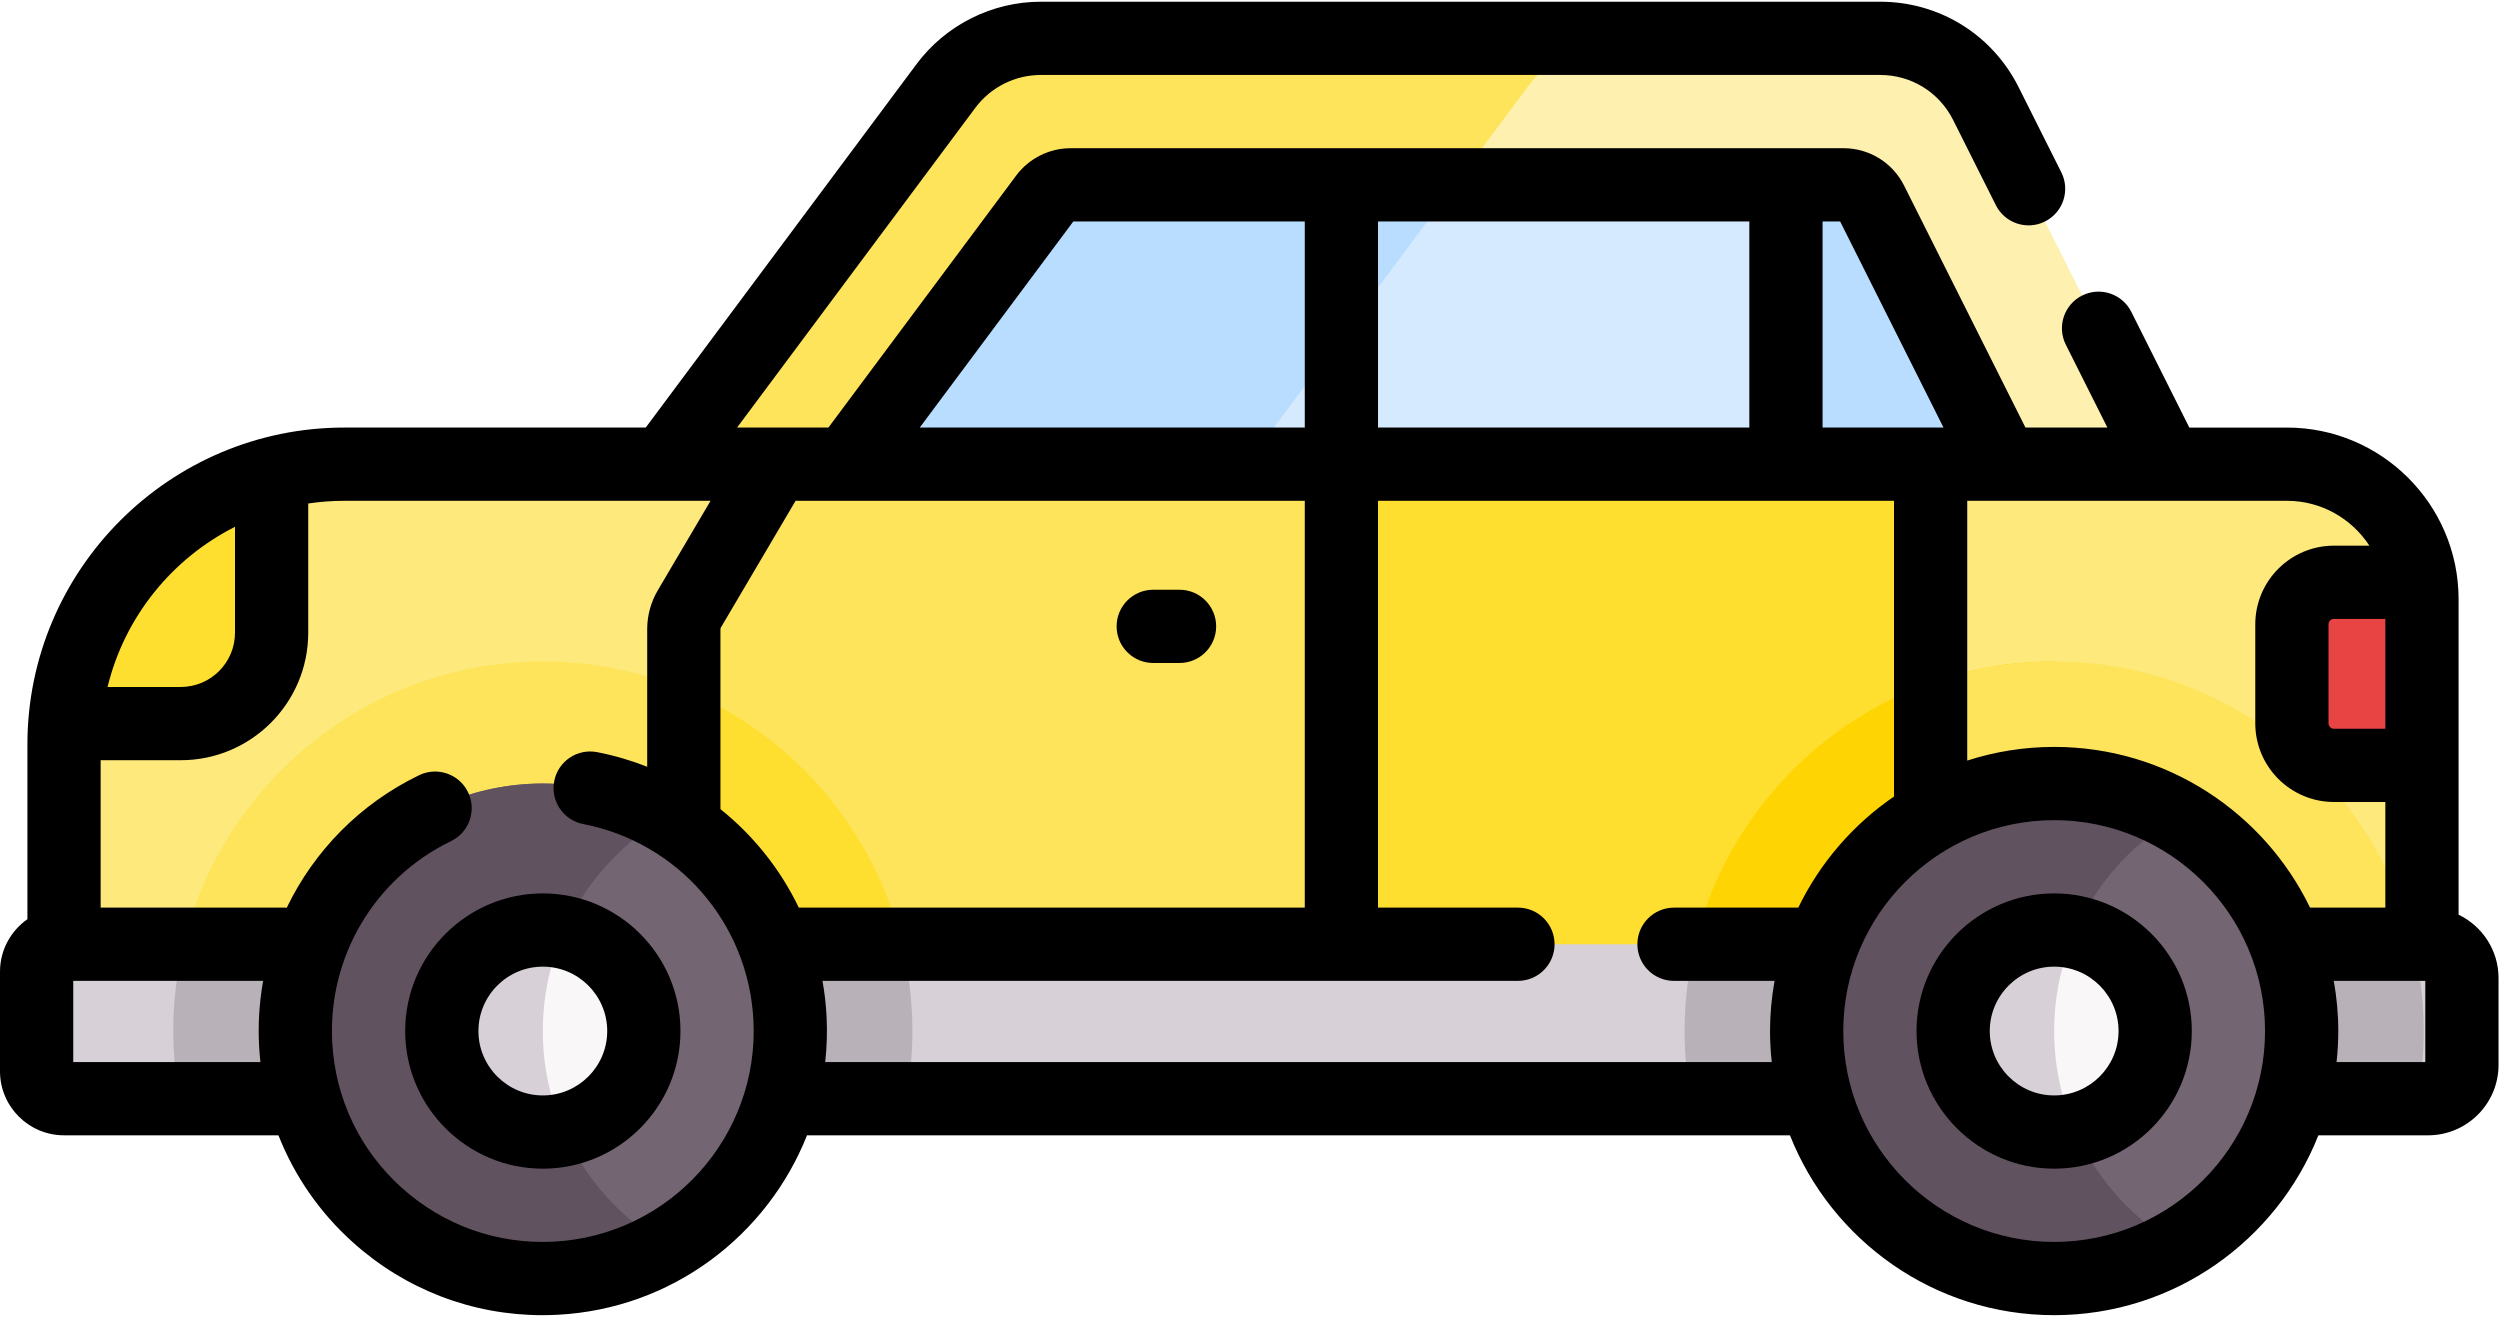
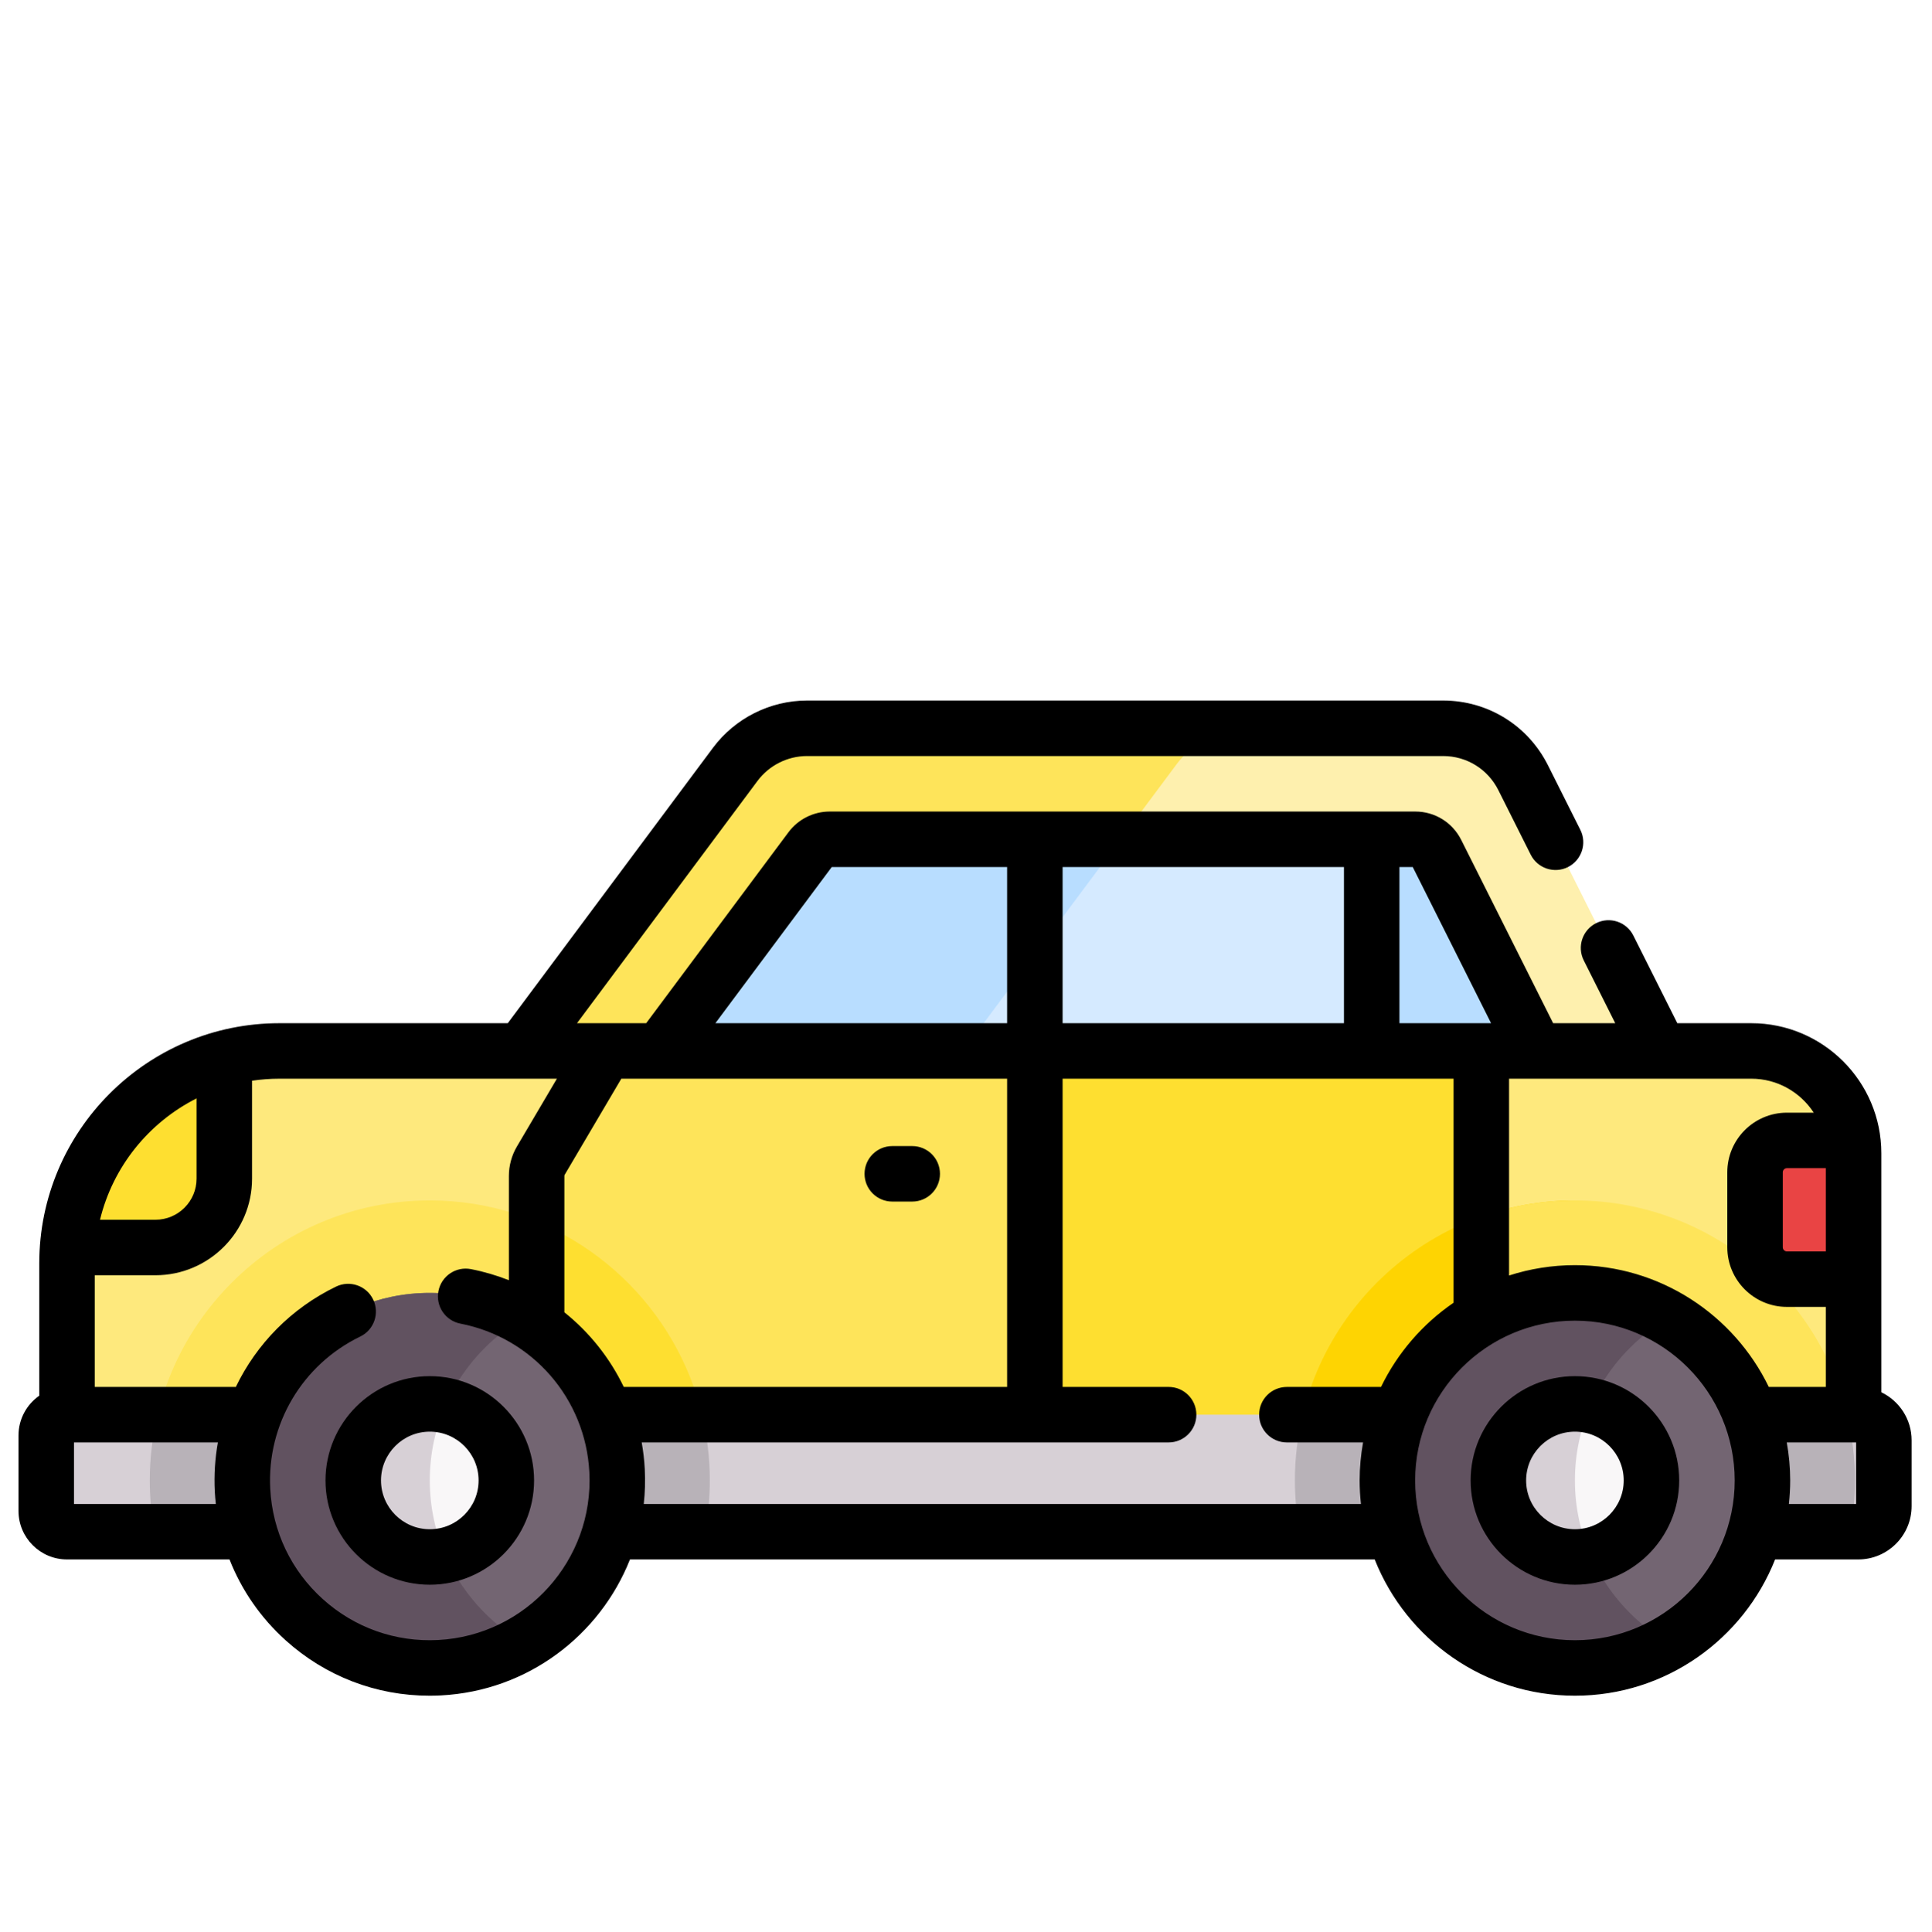
- <svg xmlns="http://www.w3.org/2000/svg" width="512" height="270" viewBox="0 0 512 270">
-   <g fill="none">
+ <svg xmlns="http://www.w3.org/2000/svg" width="522" height="522" viewBox="0 0 522 522">
+   <g fill="none" transform="translate(5 189)">
    <g transform="translate(7 7)">
      <path fill="#FEF0AE" d="M436.745,88.065 L399.7,14.203 C395.596,6.02 387.225,0.854 378.071,0.854 L206.137,0.854 C198.494,0.854 191.3,4.465 186.734,10.594 L129.011,88.066 L95.72,131 L462.38,131 L436.745,88.065 Z" />
      <path fill="#FEE45A" d="M306.006,10.594 C310.572,4.465 317.766,0.854 325.409,0.854 L206.137,0.854 C198.494,0.854 191.3,4.465 186.734,10.594 L129.011,88.066 L95.72,131 L214.993,131 L248.284,88.066 L306.006,10.594 Z" />
      <path fill="#B8DDFF" d="M403.18,88.07 L376.26,34.39 C375.17,32.22 372.96,30.85 370.54,30.85 L358.76,30.85 L340.523,45.776 L340.523,110.807 L358.76,121.281 L421.11,121.281 L403.18,88.07 Z" />
      <path fill="#D5EAFF" d="M358.76,88.07 L358.76,121.28 L140.18,121.28 L166.42,88.07 L207.13,33.43 C208.34,31.81 210.24,30.85 212.26,30.85 L358.76,30.85 L358.76,88.07 Z" />
      <path fill="#FEDF30" d="M388.39,88.07 L267.72,88.07 L242.069,113.78 L242.069,192.826 L267.72,204.16 L388.39,204.16 L413.693,177.263 L413.693,124.04 C413.693,122.249 413.105,120.508 412.02,119.084 L388.39,88.07 Z" />
-       <path fill="#FEE97D" d="M483.951 118.118L488.796 112.255C487.089 98.622 475.456 88.07 461.36 88.07L388.39 88.07 388.39 204.16 489.02 204.16 489.02 149.75 483.951 147.173 483.951 118.118zM151.65 88.07L63.51 88.07C31.81 88.07 6.11 113.77 6.11 145.47L6.11 186.38 6.11 204.16 133.05 204.16 174.48 193.797 174.48 112.25 151.65 88.07z" />
-       <path fill="#B8DDFF" d="M72.26,0.85 C70.24,0.85 68.34,1.81 67.13,3.43 L26.42,58.07 L0.18,91.28 L82.529,91.28 L108.283,58.066 L150.914,0.85 L72.26,0.85 Z" transform="translate(140 30)" />
+       <path fill="#FEE97D" d="M483.951,118.118 L488.796,112.255 C487.089,98.622 475.456,88.07 461.36,88.07 L388.39,88.07 L388.39,204.16 L489.02,204.16 L489.02,149.75 L483.951,147.173 L483.951,118.118 Z M151.65,88.07 L63.51,88.07 C31.81,88.07 6.11,113.77 6.11,145.47 L6.11,186.38 L6.11,204.16 L133.05,204.16 L174.48,193.797 L174.48,112.25 L151.65,88.07 Z" />
+       <path fill="#B8DDFF" d="M212.26,30.85 C210.24,30.85 208.34,31.81 207.13,33.43 L166.42,88.07 L140.18,121.28 L222.529,121.28 L248.283,88.066 L290.914,30.85 L212.26,30.85 Z" />
      <path fill="#FED402" d="M338.005,204.157 L338.005,204.16 L388.39,204.16 L413.693,177.263 L413.693,128.469 C371.959,128.468 338.005,162.422 338.005,204.157 Z" />
      <g fill="#FEE45A" transform="translate(28 88)">
-         <path d="M461.021 108.823C457.32 70.517 424.954 40.469 385.694 40.469 376.822 40.469 368.308 42.017 360.391 44.834L360.391 116.161 461.021 116.161 461.021 108.823zM146.481 105.797L146.481 88.191C135.333 60.263 108.028 40.468 76.169 40.468 34.435 40.468.481 74.422.481 116.156L.481 116.159 105.051 116.159 146.481 105.797z" />
+         <path d="M461.021,108.823 C457.32,70.517 424.954,40.469 385.694,40.469 C376.822,40.469 368.308,42.017 360.391,44.834 L360.391,116.161 L461.021,116.161 L461.021,108.823 Z M146.481,105.797 L146.481,88.191 C135.333,60.263 108.028,40.468 76.169,40.468 C34.435,40.468 0.481,74.422 0.481,116.156 L0.481,116.159 L105.051,116.159 L146.481,105.797 Z" />
        <path d="M239.72,0.07 L239.72,116.16 L105.05,116.16 L105.05,71.97 L105.05,33.86 C105.05,32.39 105.44,30.96 106.18,29.7 L123.65,0.07 L239.72,0.07 Z" />
      </g>
      <path fill="#FEDF30" d="M133.05,134.208 L133.05,159.97 L133.05,204.16 L179.858,204.16 C179.858,204.159 179.858,204.158 179.858,204.157 C179.858,172.646 160.497,145.582 133.05,134.208 Z" />
-       <path fill="#D7D0D6" d="M497.2,7.31 L497.2,25.09 C497.2,28.91 494.1,32.01 490.27,32.01 L6.11,32.01 C3.01,32.01 0.5,29.5 0.5,26.4 L0.5,6 C0.5,2.9 3.01,0.38 6.11,0.38 L490.27,0.38 C494.1,0.38 497.2,3.48 497.2,7.31 L497.2,7.31 Z" transform="translate(0 186)" />
+       <path fill="#D7D0D6" d="M497.2,193.31 L497.2,211.09 C497.2,214.91 494.1,218.01 490.27,218.01 L6.11,218.01 C3.01,218.01 0.5,215.5 0.5,212.4 L0.5,192 C0.5,188.9 3.01,186.38 6.11,186.38 L490.27,186.38 C494.1,186.38 497.2,189.48 497.2,193.31 L497.2,193.31 Z" />
      <g transform="translate(6 90)">
        <path fill="#B8B2B8" d="M22.48,114.157 C22.48,118.89 22.938,123.515 23.773,128.01 L172.565,128.01 C173.4,123.515 173.858,118.89 173.858,114.157 C173.858,108.034 173.108,102.085 171.729,96.38 L24.609,96.38 C23.23,102.085 22.48,108.034 22.48,114.157 Z" />
        <circle cx="98.169" cy="114.157" r="50.689" fill="#736572" />
        <path fill="#615260" d="M98.169,114.157 C98.169,95.398 108.381,79.023 123.527,70.258 C116.07,65.942 107.405,63.469 98.169,63.469 C70.174,63.469 47.481,86.163 47.481,114.158 C47.481,142.153 70.175,164.847 98.169,164.847 C107.405,164.847 116.075,162.371 123.532,158.055 C108.386,149.288 98.169,132.915 98.169,114.157 L98.169,114.157 Z" />
        <path fill="#F9F7F8" d="M98.169,134.845 C86.762,134.845 77.481,125.564 77.481,114.157 C77.481,102.75 86.762,93.469 98.169,93.469 C109.577,93.469 118.858,102.75 118.858,114.157 C118.858,125.564 109.577,134.845 98.169,134.845 L98.169,134.845 Z" />
        <path fill="#B8B2B8" d="M332.005,114.157 C332.005,118.89 332.463,123.515 333.298,128.01 L482.089,128.01 C482.924,123.515 483.382,118.89 483.382,114.157 C483.382,108.034 482.632,102.085 481.253,96.38 L334.133,96.38 C332.754,102.085 332.005,108.034 332.005,114.157 Z" />
        <circle cx="407.693" cy="114.157" r="50.689" fill="#736572" />
        <path fill="#D7D0D6" d="M98.169,114.157 C98.169,106.954 99.678,100.106 102.388,93.904 C101.025,93.62 99.615,93.469 98.169,93.469 C86.762,93.469 77.481,102.75 77.481,114.157 C77.481,125.564 86.762,134.845 98.169,134.845 C99.615,134.845 101.036,134.694 102.399,134.41 C99.689,128.208 98.169,121.36 98.169,114.157 Z" />
        <path fill="#615260" d="M407.693,114.157 C407.693,95.398 417.906,79.024 433.052,70.258 C425.594,65.942 416.929,63.468 407.693,63.468 C379.698,63.468 357.005,86.162 357.005,114.157 C357.005,142.152 379.699,164.846 407.693,164.846 C416.929,164.846 425.598,162.37 433.056,158.054 C417.909,149.288 407.693,132.915 407.693,114.157 L407.693,114.157 Z" />
        <path fill="#F9F7F8" d="M407.693,134.845 C396.286,134.845 387.005,125.564 387.005,114.157 C387.005,102.75 396.286,93.469 407.693,93.469 C419.101,93.469 428.382,102.75 428.382,114.157 C428.382,125.564 419.101,134.845 407.693,134.845 Z" />
        <path fill="#D7D0D6" d="M407.693,114.157 C407.693,106.955 409.203,100.108 411.915,93.905 C410.551,93.621 409.139,93.469 407.693,93.469 C396.286,93.469 387.005,102.75 387.005,114.157 C387.005,125.564 396.286,134.845 407.693,134.845 C409.14,134.845 410.552,134.693 411.917,134.409 C409.204,128.206 407.693,121.358 407.693,114.157 Z" />
        <path fill="#FEDF30" d="M42.63,0.03 L42.63,32.59 C42.63,42.86 34.3,51.19 24.02,51.19 L0.27,51.19 C2.08,26.54 19.47,6.22 42.63,0.03 Z" />
        <path fill="#E94444" d="M483.02,25.72 L483.02,59.75 L464.99,59.75 C460.24,59.75 456.38,55.89 456.38,51.14 L456.38,30.86 C456.38,26.11 460.24,22.25 464.99,22.25 L482.8,22.25 C482.95,23.39 483.02,24.55 483.02,25.72 L483.02,25.72 Z" />
      </g>
    </g>
    <g fill="#000">
-       <path d="M111.169 182.968C95.626 182.968 82.981 195.614 82.981 211.156 82.981 226.698 95.627 239.344 111.169 239.344 126.713 239.344 139.358 226.698 139.358 211.156 139.358 195.614 126.713 182.968 111.169 182.968L111.169 182.968zM111.169 224.345C103.897 224.345 97.981 218.428 97.981 211.157 97.981 203.886 103.897 197.969 111.169 197.969 118.441 197.969 124.358 203.886 124.358 211.157 124.358 218.428 118.441 224.345 111.169 224.345L111.169 224.345zM420.692 182.968C405.149 182.968 392.504 195.614 392.504 211.156 392.504 226.698 405.15 239.344 420.692 239.344 436.236 239.344 448.881 226.698 448.881 211.156 448.881 195.614 436.236 182.968 420.692 182.968zM420.692 224.345C413.42 224.345 407.504 218.428 407.504 211.157 407.504 203.886 413.42 197.969 420.692 197.969 427.964 197.969 433.881 203.886 433.881 211.157 433.881 218.428 427.965 224.345 420.692 224.345z" />
+       <path d="M111.169,182.968 C95.626,182.968 82.981,195.614 82.981,211.156 C82.981,226.698 95.627,239.344 111.169,239.344 C126.713,239.344 139.358,226.698 139.358,211.156 C139.358,195.614 126.713,182.968 111.169,182.968 L111.169,182.968 Z M111.169,224.345 C103.897,224.345 97.981,218.428 97.981,211.157 C97.981,203.886 103.897,197.969 111.169,197.969 C118.441,197.969 124.358,203.886 124.358,211.157 C124.358,218.428 118.441,224.345 111.169,224.345 L111.169,224.345 Z M420.692,182.968 C405.149,182.968 392.504,195.614 392.504,211.156 C392.504,226.698 405.15,239.344 420.692,239.344 C436.236,239.344 448.881,226.698 448.881,211.156 C448.881,195.614 436.236,182.968 420.692,182.968 Z M420.692,224.345 C413.42,224.345 407.504,218.428 407.504,211.157 C407.504,203.886 413.42,197.969 420.692,197.969 C427.964,197.969 433.881,203.886 433.881,211.157 C433.881,218.428 427.965,224.345 420.692,224.345 Z" />
      <path d="M503.518,187.323 L503.518,122.722 C503.518,103.337 487.747,87.566 468.361,87.566 L448.375,87.566 L436.489,63.867 C434.634,60.165 430.128,58.669 426.423,60.525 C422.721,62.382 421.224,66.889 423.081,70.591 L431.594,87.565 L414.813,87.565 L389.965,38.024 C387.593,33.293 382.83,30.353 377.537,30.353 L219.264,30.353 C214.893,30.353 210.726,32.446 208.117,35.95 L169.659,87.565 L150.953,87.565 L199.75,22.074 C202.885,17.866 207.891,15.353 213.139,15.353 L385.07,15.353 C391.426,15.353 397.145,18.882 399.995,24.564 L408.75,42.019 C410.607,45.721 415.114,47.218 418.816,45.36 C422.519,43.503 424.015,38.996 422.158,35.293 L413.403,17.839 C407.994,7.053 397.137,0.353 385.07,0.353 L213.137,0.353 C203.174,0.353 193.672,5.123 187.719,13.112 L132.246,87.565 L70.515,87.565 C34.728,87.565 5.614,116.68 5.614,152.466 L5.614,188.253 C2.225,190.627 4.70734562e-14,194.553 4.70734562e-14,198.995 L4.70734562e-14,219.4 C4.70734562e-14,226.63 5.883,232.513 13.113,232.513 L57.028,232.513 C60.285,240.792 65.428,248.271 72.232,254.398 C83.008,264.101 96.706,269.347 111.098,269.347 C112.132,269.347 113.172,269.32 114.213,269.265 C137.649,268.037 157.144,253.023 165.276,232.513 L366.582,232.513 C375.117,254.059 396.146,269.347 420.693,269.347 C445.24,269.347 466.269,254.059 474.804,232.513 L497.274,232.513 C505.229,232.513 511.701,226.041 511.701,218.087 L511.701,200.309 C511.701,194.592 508.351,189.656 503.518,187.323 L503.518,187.323 Z M488.518,149.248 L477.994,149.248 C477.382,149.248 476.883,148.749 476.883,148.137 L476.883,127.863 C476.883,127.25 477.382,126.751 477.994,126.751 L488.518,126.751 L488.518,149.248 Z M485.247,111.75 L477.993,111.75 C469.109,111.75 461.882,118.978 461.882,127.862 L461.882,148.136 C461.882,157.02 469.11,164.247 477.993,164.247 L488.517,164.247 L488.517,185.881 L473.099,185.881 C463.675,166.42 443.726,152.967 420.693,152.967 C414.485,152.967 408.505,153.954 402.891,155.763 L402.891,102.564 L468.36,102.564 C475.429,102.565 481.648,106.23 485.247,111.75 L485.247,111.75 Z M398.031,87.565 L373.262,87.565 L373.262,45.354 L376.86,45.354 L398.031,87.565 Z M282.219,87.565 L282.219,45.354 L358.263,45.354 L358.263,87.565 L282.219,87.565 Z M219.815,45.354 L267.218,45.354 L267.218,87.565 L188.363,87.565 L219.815,45.354 Z M163.597,185.882 C159.817,178.024 154.323,171.135 147.548,165.713 L147.548,128.855 C147.548,128.732 147.581,128.612 147.643,128.507 L162.936,102.566 L267.219,102.566 L267.219,185.882 L163.597,185.882 Z M48.126,107.891 L48.126,129.587 C48.126,135.711 43.145,140.692 37.022,140.692 L22.029,140.692 C25.516,126.338 35.222,114.398 48.126,107.891 Z M15,217.513 L15,200.882 L53.888,200.882 C53.117,205.212 52.823,209.674 53.06,214.201 C53.118,215.313 53.216,216.416 53.335,217.514 L15,217.514 L15,217.513 Z M113.429,254.286 C101.928,254.892 90.844,250.971 82.271,243.251 C73.698,235.532 68.644,224.936 68.041,213.416 C67.129,196.01 76.68,179.856 92.372,172.262 C96.101,170.457 97.66,165.972 95.855,162.244 C94.051,158.516 89.568,156.955 85.836,158.76 C73.709,164.629 64.313,174.298 58.73,185.899 C58.619,185.894 58.51,185.882 58.398,185.882 L20.613,185.882 L20.613,155.692 L37.021,155.692 C51.416,155.692 63.125,143.982 63.125,129.587 L63.125,103.116 C65.537,102.756 68.003,102.566 70.514,102.566 L145.522,102.566 L134.72,120.891 C133.298,123.303 132.547,126.057 132.547,128.856 L132.547,157.031 C129.274,155.744 125.852,154.73 122.297,154.04 C118.224,153.252 114.294,155.907 113.505,159.973 C112.715,164.039 115.371,167.976 119.438,168.765 C138.923,172.548 153.259,189.052 154.298,208.899 C155.545,232.679 137.21,253.041 113.429,254.286 L113.429,254.286 Z M169.004,217.514 C169.34,214.438 169.445,211.299 169.278,208.112 C169.15,205.66 168.867,203.248 168.446,200.882 L310.874,200.882 C315.017,200.882 318.374,197.524 318.374,193.382 C318.374,189.24 315.017,185.882 310.874,185.882 L282.218,185.882 L282.218,102.566 L387.891,102.566 L387.891,163.127 C379.534,168.853 372.736,176.696 368.287,185.883 L342.837,185.883 C338.694,185.883 335.337,189.241 335.337,193.383 C335.337,197.525 338.694,200.883 342.837,200.883 L363.431,200.883 C362.833,204.221 362.504,207.651 362.504,211.158 C362.504,213.307 362.63,215.426 362.858,217.514 L169.004,217.514 L169.004,217.514 Z M420.693,254.345 C396.879,254.345 377.505,234.971 377.505,211.157 C377.505,187.343 396.879,167.969 420.693,167.969 C444.507,167.969 463.881,187.343 463.881,211.157 C463.881,234.971 444.508,254.345 420.693,254.345 Z M496.701,217.513 L478.528,217.513 C478.756,215.424 478.882,213.305 478.882,211.157 C478.882,207.65 478.553,204.22 477.955,200.882 L496.701,200.882 L496.701,217.513 Z" />
      <path d="M241.569,120.779 L236.182,120.779 C232.039,120.779 228.682,124.137 228.682,128.279 C228.682,132.421 232.039,135.779 236.182,135.779 L241.569,135.779 C245.712,135.779 249.069,132.421 249.069,128.279 C249.069,124.137 245.712,120.779 241.569,120.779 Z" />
    </g>
  </g>
</svg>
